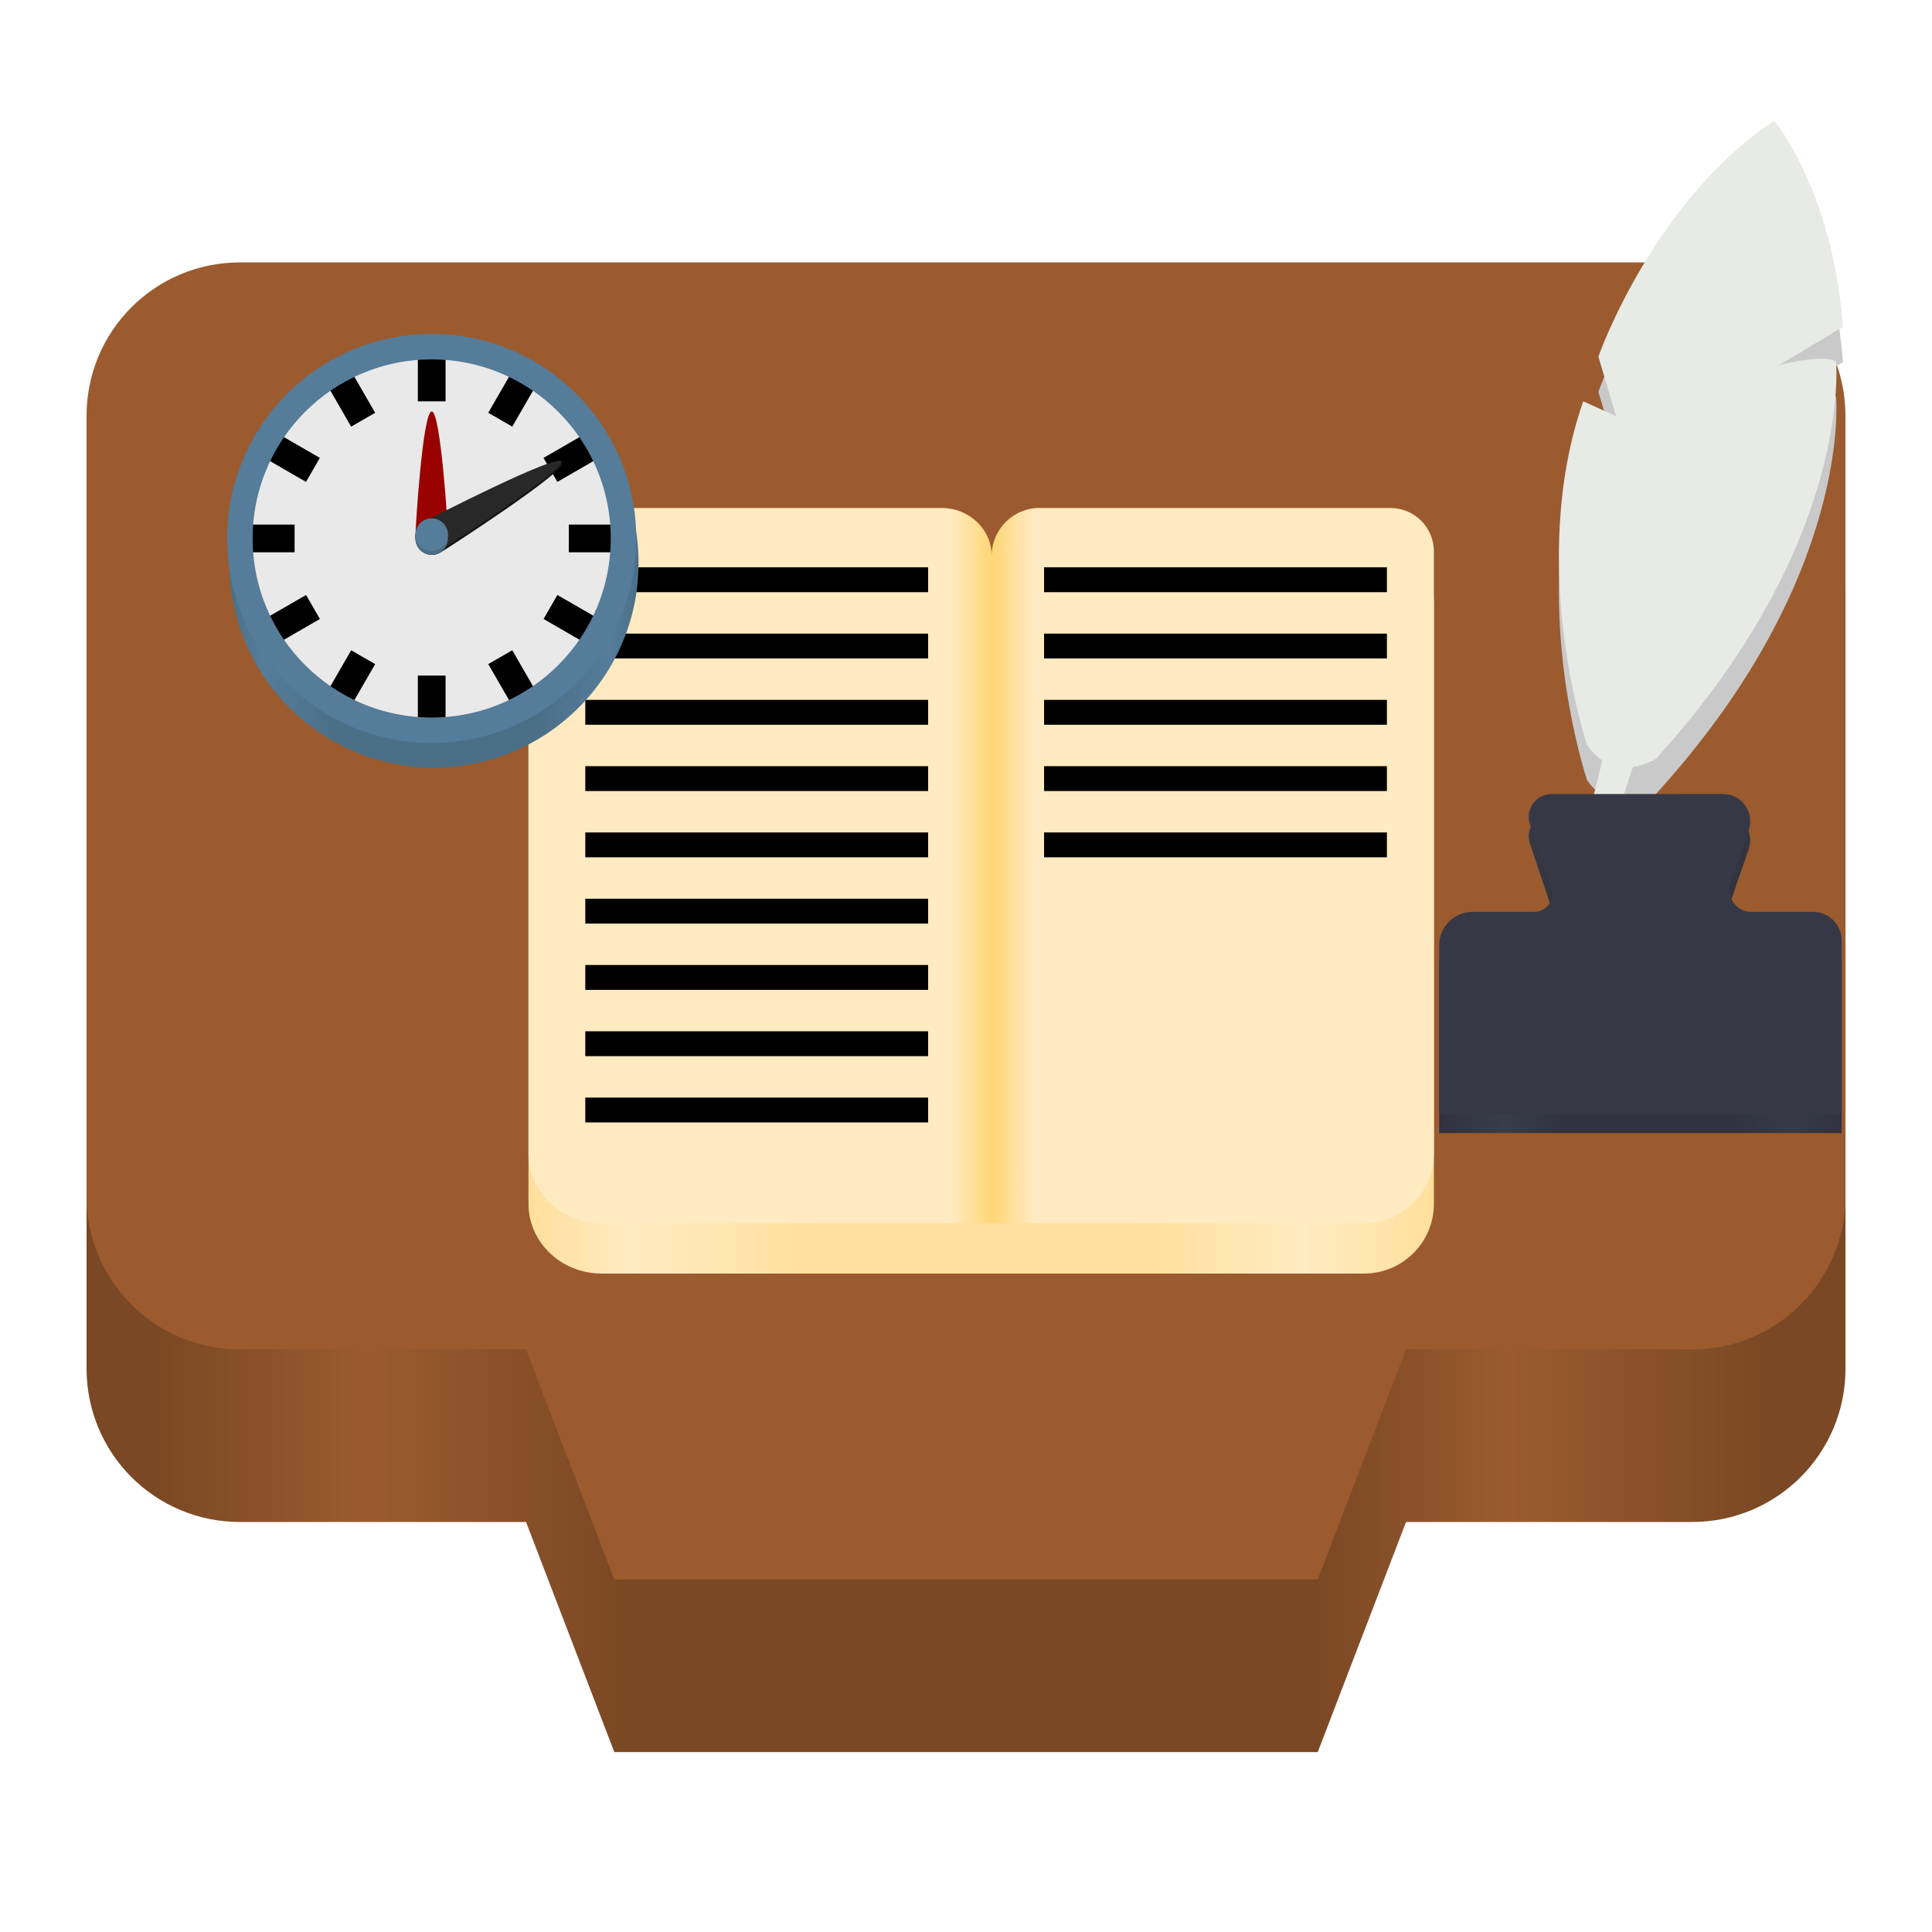
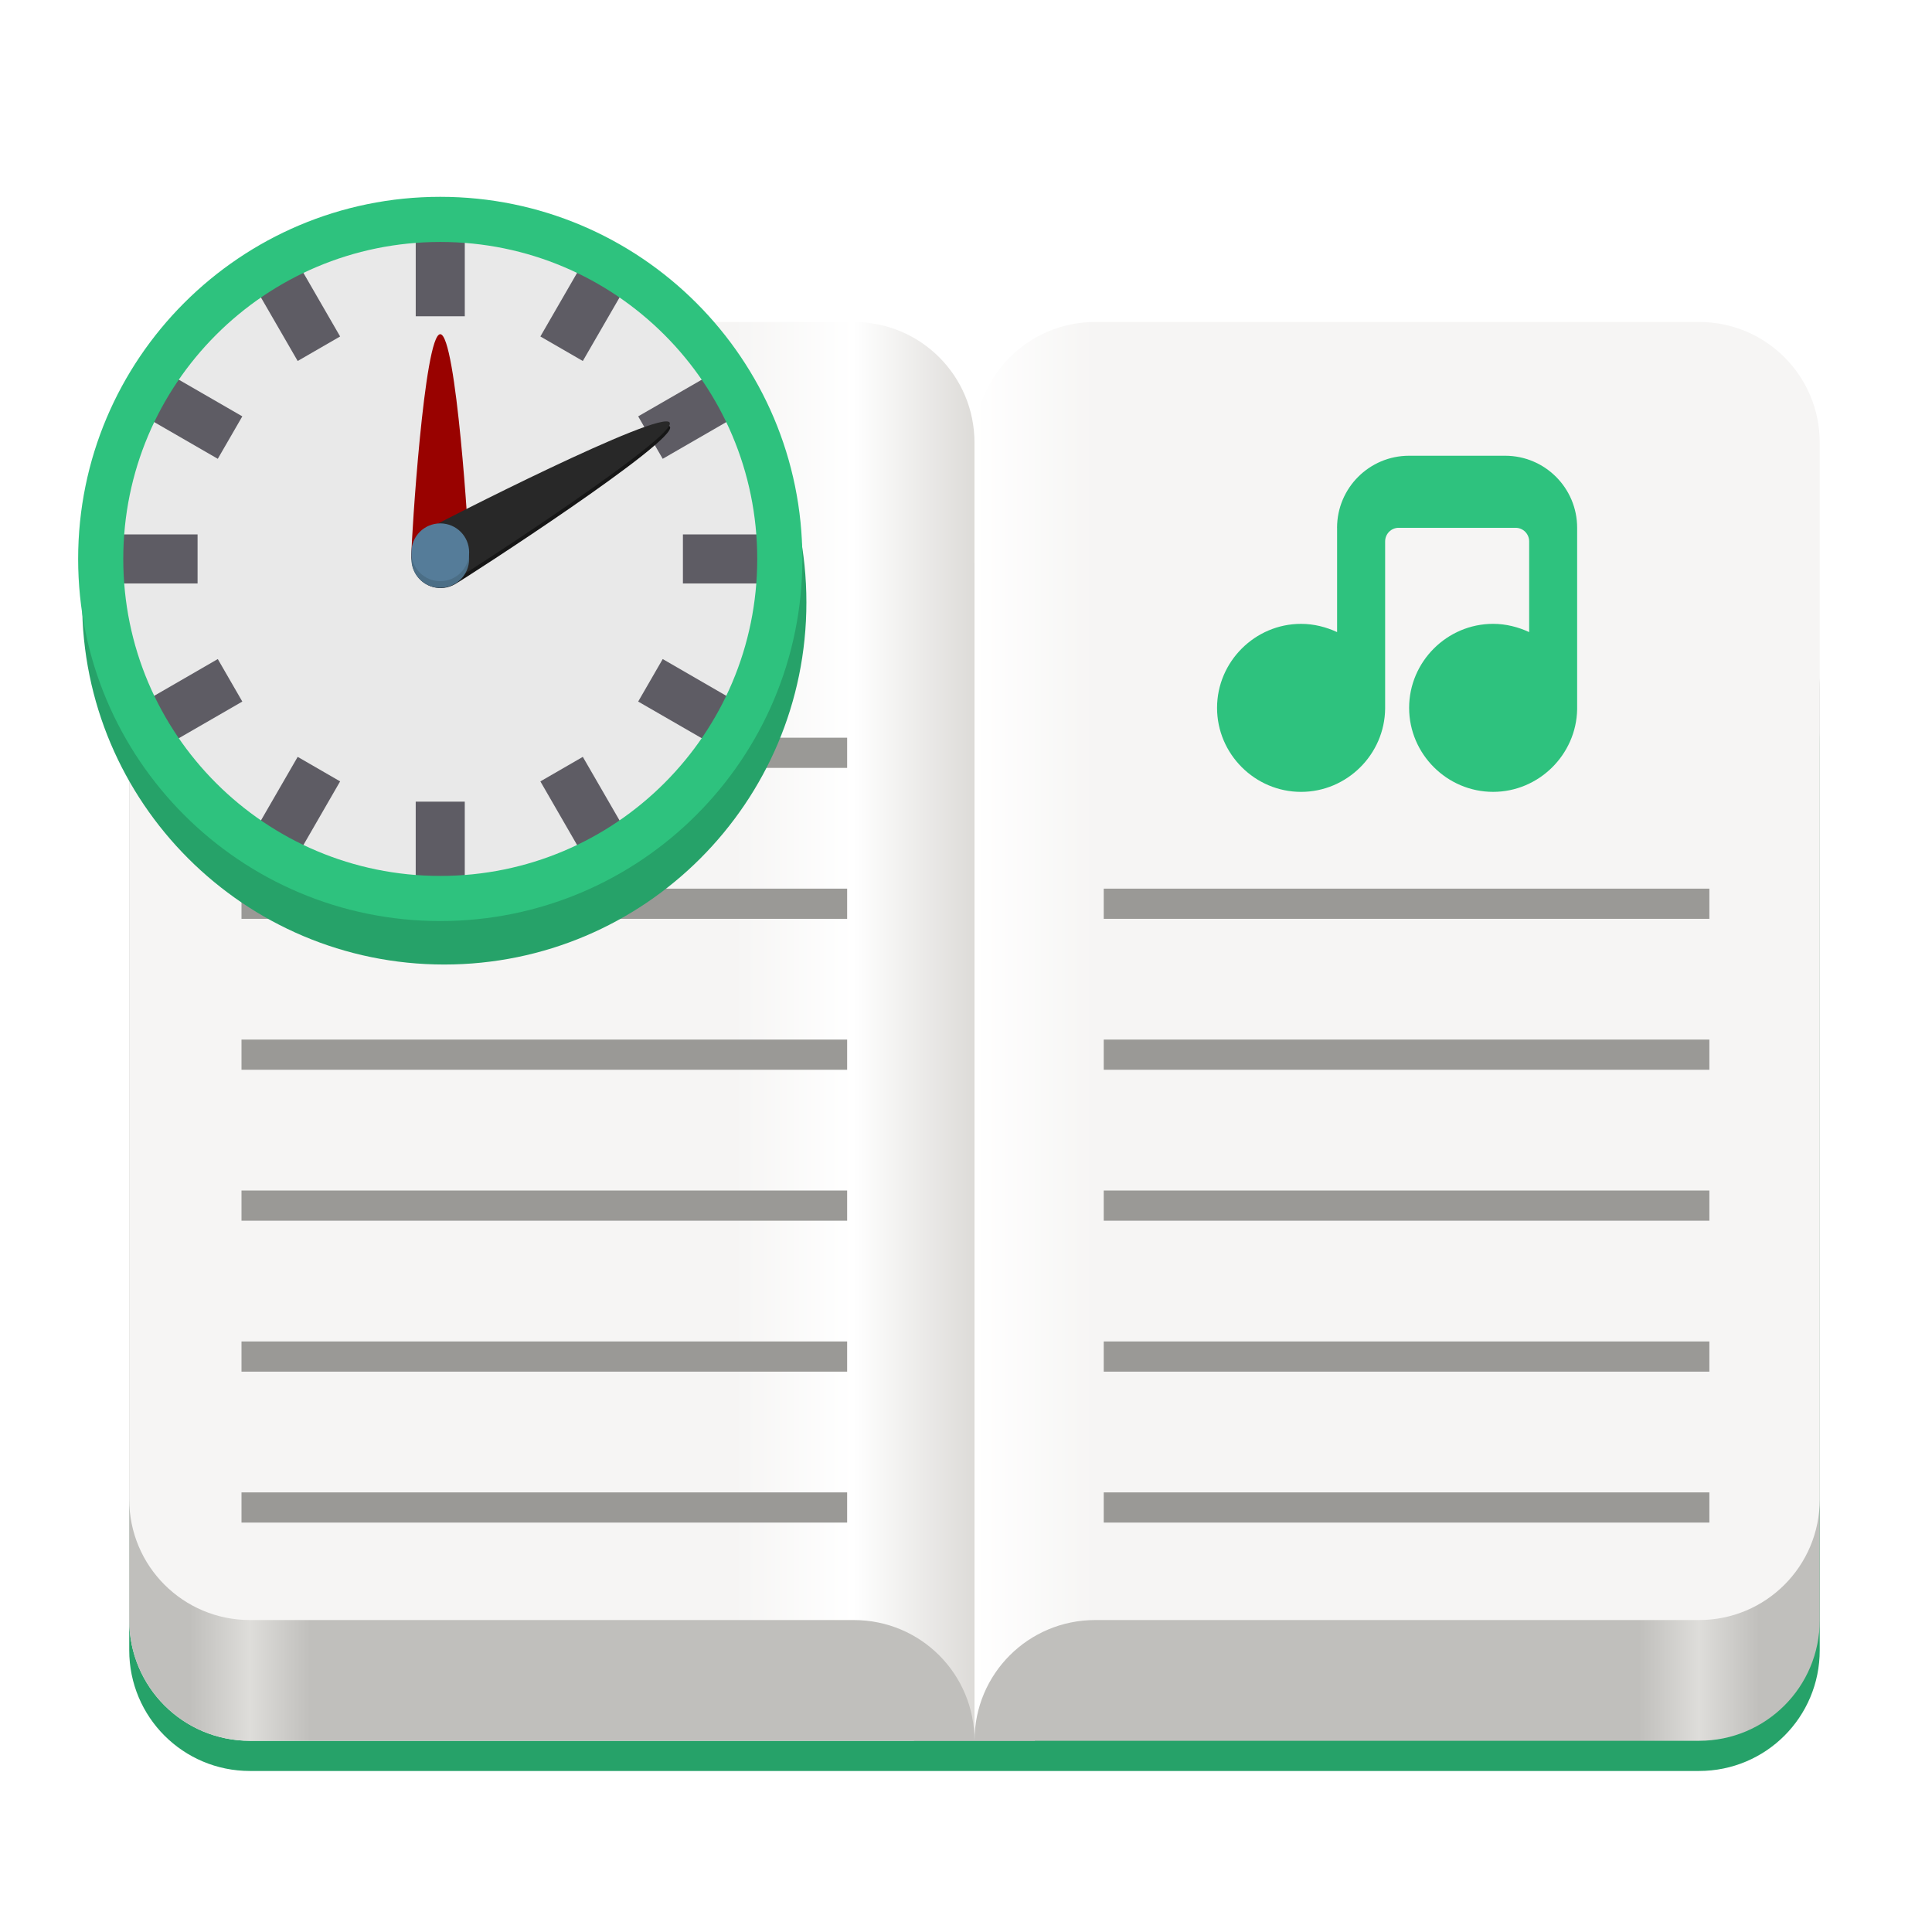
- <svg xmlns="http://www.w3.org/2000/svg" xmlns:xlink="http://www.w3.org/1999/xlink" width="128" height="128" viewBox="0 0 33.867 33.867" version="1.1" id="svg1" xml:space="preserve">
-   <defs id="defs1">
-     <linearGradient id="linearGradient72">
-       <stop style="stop-color:#31333e;stop-opacity:1;" offset="0" id="stop74" />
-       <stop style="stop-color:#393d48;stop-opacity:1;" offset="0.158" id="stop75" />
-       <stop style="stop-color:#31333e;stop-opacity:1;" offset="0.313" id="stop76" />
-       <stop style="stop-color:#31333e;stop-opacity:1;" offset="0.519" id="stop72" />
-       <stop style="stop-color:#31333e;stop-opacity:1;" offset="0.719" id="stop78" />
-       <stop style="stop-color:#373a45;stop-opacity:1;" offset="0.879" id="stop77" />
-       <stop style="stop-color:#31333e;stop-opacity:1;" offset="1" id="stop73" />
-     </linearGradient>
-     <linearGradient id="linearGradient62">
-       <stop style="stop-color:#4b6f87;stop-opacity:1;" offset="0" id="stop64" />
-       <stop style="stop-color:#557c99;stop-opacity:1;" offset="0.08" id="stop65" />
-       <stop style="stop-color:#4b6f87;stop-opacity:1;" offset="0.26" id="stop67" />
-       <stop style="stop-color:#4b6f87;stop-opacity:1;" offset="0.494" id="stop62" />
-       <stop style="stop-color:#4b6f87;stop-opacity:1;" offset="0.75" id="stop68" />
-       <stop style="stop-color:#557c99;stop-opacity:1;" offset="0.932" id="stop66" />
-       <stop style="stop-color:#4b6f87;stop-opacity:1;" offset="1" id="stop63" />
-     </linearGradient>
-     <rect x="171.488" y="24.652" width="4.265" height="0.802" id="rect5" />
-     <rect x="148.846" y="-31.113" width="160.867" height="230.163" id="rect1" />
-     <linearGradient id="linearGradient20">
-       <stop style="stop-color:#ffeac1;stop-opacity:1;" offset="0.467" id="stop21" />
-       <stop style="stop-color:#ffd676;stop-opacity:1;" offset="0.512" id="stop23" />
-       <stop style="stop-color:#ffeac1;stop-opacity:1;" offset="0.559" id="stop22" />
-     </linearGradient>
-     <linearGradient id="linearGradient13">
-       <stop style="stop-color:#ffdf9b;stop-opacity:1;" offset="0" id="stop16" />
-       <stop style="stop-color:#ffeac1;stop-opacity:1;" offset="0.114" id="stop17" />
-       <stop style="stop-color:#ffdf9b;stop-opacity:1;" offset="0.315" id="stop19" />
-       <stop style="stop-color:#ffdf9b;stop-opacity:1;" offset="0.507" id="stop14" />
-       <stop style="stop-color:#ffdf9b;stop-opacity:1;" offset="0.68" id="stop20" />
-       <stop style="stop-color:#ffeac1;stop-opacity:1;" offset="0.859" id="stop18" />
-       <stop style="stop-color:#ffdf9b;stop-opacity:1;" offset="1" id="stop15" />
-     </linearGradient>
-     <linearGradient id="linearGradient7">
-       <stop style="stop-color:#7a4824;stop-opacity:1;" offset="0.039" id="stop10" />
-       <stop style="stop-color:#9b5b2f;stop-opacity:1;" offset="0.16" id="stop7" />
-       <stop style="stop-color:#7a4824;stop-opacity:1;" offset="0.308" id="stop12" />
-       <stop style="stop-color:#7a4824;stop-opacity:1;" offset="0.51" id="stop8" />
-       <stop style="stop-color:#7a4824;stop-opacity:1;" offset="0.697" id="stop13" />
-       <stop style="stop-color:#9b5b2f;stop-opacity:1;" offset="0.809" id="stop9" />
-       <stop style="stop-color:#7a4824;stop-opacity:1;" offset="0.955" id="stop11" />
-     </linearGradient>
-     <linearGradient xlink:href="#linearGradient7" id="linearGradient8" x1="1.733" y1="19.916" x2="32.134" y2="19.916" gradientUnits="userSpaceOnUse" />
-     <linearGradient xlink:href="#linearGradient13" id="linearGradient15" x1="61.696" y1="12.994" x2="75.449" y2="12.994" gradientUnits="userSpaceOnUse" gradientTransform="translate(-51.63928,3.939641)" />
-     <linearGradient xlink:href="#linearGradient20" id="linearGradient22" x1="65.487" y1="12.994" x2="79.24" y2="12.994" gradientUnits="userSpaceOnUse" gradientTransform="translate(-55.43021,3.178964)" />
-     <rect x="171.488" y="24.652" width="4.265" height="0.802" id="rect5-4" />
-     <rect x="171.488" y="24.652" width="4.265" height="0.802" id="rect5-4-7" />
-     <rect x="171.488" y="24.652" width="4.265" height="0.802" id="rect5-4-7-1" />
-     <rect x="171.488" y="24.652" width="4.265" height="0.802" id="rect5-4-7-1-1" />
-     <rect x="171.488" y="24.652" width="4.265" height="0.802" id="rect5-4-7-1-1-3" />
-     <rect x="171.488" y="24.652" width="4.265" height="0.802" id="rect5-4-7-1-1-9" />
-     <rect x="171.488" y="24.652" width="4.265" height="0.802" id="rect5-4-7-1-1-9-6" />
-     <rect x="171.488" y="24.652" width="4.265" height="0.802" id="rect5-4-7-1-1-9-6-9" />
-     <linearGradient xlink:href="#linearGradient62" id="linearGradient63" x1="61.542" y1="14.034" x2="70.188" y2="14.034" gradientUnits="userSpaceOnUse" gradientTransform="matrix(1.018999,0,0,1.018999,-14.18321,-1.606823)" />
-     <linearGradient xlink:href="#linearGradient72" id="linearGradient73" x1="49.985" y1="21.036" x2="60.018" y2="21.036" gradientUnits="userSpaceOnUse" />
-   </defs>
-   <g id="layer1" transform="matrix(1.014199,0,0,1.014199,-0.2404438,-1.030065)">
-     <g id="g80">
-       <path id="rect4" style="fill:url(#linearGradient8);fill-opacity:1;fill-rule:evenodd;stroke-width:0.809" d="m 4.387,8.533 c -1.47,0 -2.654,1.184 -2.654,2.654 v 13.481 c 0,1.47 1.184,2.654 2.654,2.654 h 4.942 l 1.526,3.977 h 6.079 6.079 l 1.526,-3.977 h 4.942 c 1.47,0 2.654,-1.184 2.654,-2.654 v -13.481 c 0,-1.47 -1.184,-2.654 -2.654,-2.654 z" />
-       <path id="rect4-3" style="fill:#9b5b2f;fill-opacity:1;fill-rule:evenodd;stroke-width:0.809" d="m 4.387,5.551 c -1.47,0 -2.654,1.184 -2.654,2.654 V 21.685 c 0,1.47 1.184,2.654 2.654,2.654 h 4.942 l 1.526,3.977 h 6.079 6.079 L 24.538,24.34 h 4.942 c 1.47,0 2.654,-1.184 2.654,-2.654 V 8.205 c 0,-1.47 -1.184,-2.654 -2.654,-2.654 z" />
-     </g>
-     <g id="g23" transform="matrix(1.137883,0,0,1.137883,-2.0723,-2.423221)">
-       <path id="rect13-9" style="fill:url(#linearGradient15);fill-rule:evenodd;stroke-width:0.209" d="m 10.75,11.499 a 0.693,0.661 0 0 0 -0.693,0.661 v 9.147 a 1.111,1.06 0 0 0 1.111,1.06 h 5.925 5.657 a 1.06,1.06 0 0 0 1.06,-1.06 V 12.16 A 0.661,0.661 0 0 0 23.148,11.499 h -5.329 a 0.727,0.727 0 0 0 -0.727,0.727 0.762,0.727 0 0 0 -0.762,-0.727 z" />
-       <path id="rect13" style="fill:url(#linearGradient22);fill-rule:evenodd;stroke-width:0.209" d="m 10.75,10.738 a 0.693,0.661 0 0 0 -0.693,0.661 v 9.147 a 1.111,1.06 0 0 0 1.111,1.06 h 5.925 5.657 a 1.06,1.06 0 0 0 1.06,-1.06 v -9.147 a 0.661,0.661 0 0 0 -0.661,-0.661 h -5.329 a 0.727,0.727 0 0 0 -0.727,0.727 0.762,0.727 0 0 0 -0.762,-0.727 z" />
-       <g id="g57" transform="matrix(0.951302,0,0,0.951302,-27.1179,1.823609)">
-         <path style="fill:none;fill-opacity:1;fill-rule:evenodd;stroke:#000000;stroke-width:0.397;stroke-dasharray:none;stroke-opacity:1" d="m 39.985,10.517 h 5.474" id="path40" />
-         <path style="fill:none;fill-opacity:1;fill-rule:evenodd;stroke:#000000;stroke-width:0.397;stroke-dasharray:none;stroke-opacity:1" id="path41" d="m 39.985,10.517 h 5.474" transform="translate(7.32565)" />
-         <path style="fill:none;fill-opacity:1;fill-rule:evenodd;stroke:#000000;stroke-width:0.397;stroke-dasharray:none;stroke-opacity:1" id="path42" d="m 39.985,10.517 h 5.474" transform="translate(0,1.058333)" />
-         <path style="fill:none;fill-opacity:1;fill-rule:evenodd;stroke:#000000;stroke-width:0.397;stroke-dasharray:none;stroke-opacity:1" id="path43" d="m 39.985,10.517 h 5.474" transform="translate(7.32565,1.058333)" />
-         <path style="fill:none;fill-opacity:1;fill-rule:evenodd;stroke:#000000;stroke-width:0.397;stroke-dasharray:none;stroke-opacity:1" id="path44" d="m 39.985,10.517 h 5.474" transform="translate(0,2.116667)" />
-         <path style="fill:none;fill-opacity:1;fill-rule:evenodd;stroke:#000000;stroke-width:0.397;stroke-dasharray:none;stroke-opacity:1" id="path45" d="m 39.985,10.517 h 5.474" transform="translate(7.32565,2.116667)" />
-         <path style="fill:none;fill-opacity:1;fill-rule:evenodd;stroke:#000000;stroke-width:0.397;stroke-dasharray:none;stroke-opacity:1" id="path46" d="m 39.985,10.517 h 5.474" transform="translate(0,3.175)" />
-         <path style="fill:none;fill-opacity:1;fill-rule:evenodd;stroke:#000000;stroke-width:0.397;stroke-dasharray:none;stroke-opacity:1" id="path47" d="m 39.985,10.517 h 5.474" transform="translate(7.32565,3.175)" />
-         <path style="fill:none;fill-opacity:1;fill-rule:evenodd;stroke:#000000;stroke-width:0.397;stroke-dasharray:none;stroke-opacity:1" id="path48" d="m 39.985,10.517 h 5.474" transform="translate(0,4.233333)" />
-         <path style="fill:none;fill-opacity:1;fill-rule:evenodd;stroke:#000000;stroke-width:0.397;stroke-dasharray:none;stroke-opacity:1" id="path49" d="m 39.985,10.517 h 5.474" transform="translate(7.32565,4.233333)" />
-         <path style="fill:none;fill-opacity:1;fill-rule:evenodd;stroke:#000000;stroke-width:0.397;stroke-dasharray:none;stroke-opacity:1" id="path50" d="m 39.985,10.517 h 5.474" transform="translate(0,5.291667)" />
-         <path style="fill:none;fill-opacity:1;fill-rule:evenodd;stroke:#000000;stroke-width:0.397;stroke-dasharray:none;stroke-opacity:1" id="path52" d="m 39.985,10.517 h 5.474" transform="translate(0,6.35)" />
-         <path style="fill:none;fill-opacity:1;fill-rule:evenodd;stroke:#000000;stroke-width:0.397;stroke-dasharray:none;stroke-opacity:1" id="path54" d="m 39.985,10.517 h 5.474" transform="translate(0,7.408333)" />
-         <path style="fill:none;fill-opacity:1;fill-rule:evenodd;stroke:#000000;stroke-width:0.397;stroke-dasharray:none;stroke-opacity:1" id="path56" d="m 39.985,10.517 h 5.474" transform="translate(0,8.466667)" />
-       </g>
-     </g>
-     <g id="g68" transform="matrix(0.8027143,0,0,0.8027143,-34.75234,0.5566307)">
-       <g id="g70">
-         <circle style="fill:url(#linearGradient63);fill-rule:evenodd;stroke:none;stroke-width:0.585;stroke-dasharray:none;stroke-opacity:1" id="path58-7" cx="52.933" cy="12.694" r="4.405" />
-         <ellipse style="fill:#e9e9e9;fill-opacity:1;fill-rule:evenodd;stroke:#000000;stroke-width:0;stroke-dasharray:none;stroke-opacity:1" id="path57" cx="52.933" cy="12.224" rx="4.17" ry="4.128" />
-         <path id="rect58" style="fill-rule:evenodd;stroke-width:0.431" d="m 52.586,8.041 h 0.597 v 1.172 h -0.597 z m -2.022,0.702 0.517,-0.298 0.586,1.015 -0.517,0.298 z m -1.401,1.619 0.298,-0.517 1.015,0.586 -0.298,0.517 z m -0.403,2.102 v -0.597 h 1.172 v 0.597 z m 0.702,2.022 -0.298,-0.517 1.015,-0.586 0.298,0.517 z m 1.619,1.401 -0.517,-0.298 0.586,-1.015 0.517,0.298 z m 2.102,0.403 h -0.597 v -1.172 h 0.597 z m 2.022,-0.702 -0.517,0.298 -0.586,-1.015 0.517,-0.298 z m 1.401,-1.619 -0.298,0.517 -1.015,-0.586 0.298,-0.517 z m 0.403,-2.102 v 0.597 h -1.172 v -0.597 z m -0.702,-2.022 0.298,0.517 -1.015,0.586 -0.298,-0.517 z M 54.688,8.444 55.205,8.743 54.619,9.758 54.102,9.46 Z" />
-         <circle style="fill:none;fill-opacity:1;fill-rule:evenodd;stroke:#557c99;stroke-width:0.549;stroke-dasharray:none;stroke-opacity:1" id="path58" cx="52.884" cy="12.166" r="4.13" />
-       </g>
-       <g id="g69">
-         <path id="path62-3-5" style="fill:#990200;fill-opacity:1;fill-rule:evenodd;stroke-width:0.638" d="m 53.236,12.118 c 0,0.194 -0.157,0.351 -0.351,0.351 -0.194,0 -0.351,-0.157 -0.351,-0.351 0,-0.194 0.157,-2.687 0.351,-2.687 0.194,-1e-7 0.351,2.493 0.351,2.687 z" />
-         <path id="path62-3-5-9-2" style="fill:#161616;fill-opacity:1;fill-rule:evenodd;stroke-width:0.638" d="m 53.064,12.473 c -0.168,0.097 -0.383,0.039 -0.48,-0.129 -0.097,-0.168 -0.039,-0.383 0.129,-0.48 0.168,-0.097 2.87,-1.475 2.967,-1.307 0.097,0.168 -2.447,1.819 -2.615,1.916 z" />
-         <path id="path62-3-5-9" style="fill:#282828;fill-opacity:1;fill-rule:evenodd;stroke-width:0.638" d="m 53.06,12.422 c -0.168,0.097 -0.383,0.039 -0.48,-0.129 -0.097,-0.168 -0.039,-0.383 0.129,-0.48 0.168,-0.097 2.87,-1.475 2.967,-1.307 0.097,0.168 -2.447,1.819 -2.615,1.916 z" />
-         <circle style="fill:#4b6e86;fill-opacity:1;fill-rule:evenodd;stroke:none;stroke-width:0.638;stroke-dasharray:none;stroke-opacity:1" id="path62" cx="52.884" cy="12.166" r="0.351" />
-         <circle style="fill:#557c99;fill-opacity:1;fill-rule:evenodd;stroke:none;stroke-width:0.638;stroke-dasharray:none;stroke-opacity:1" id="path62-3" cx="52.884" cy="12.084" r="0.351" />
-       </g>
-     </g>
-     <g id="g78" transform="translate(-30.98643,8.708045)">
-       <path id="path1-1" d="m 61.889,-4.999 c -2.099,1.395 -3.039,4.079 -3.039,4.079 l 0.307,1.03 -0.569,-0.258 c -0.983,2.824 0.065,5.936 0.065,5.936 0.083,0.123 0.172,0.209 0.264,0.271 0,0 0.17,0.382 0.531,0.114 0.228,-0.033 0.399,-0.145 0.399,-0.145 3.413,-3.746 3.111,-6.865 3.111,-6.865 -0.239,-0.137 -0.99,0.066 -0.99,0.066 l 1.109,-0.663 c -0.008,-0.111 -0.019,-0.221 -0.031,-0.327 -0.245,-2.167 -1.158,-3.238 -1.158,-3.238 z M 59.448,6.173 c -0.16,0.024 -0.349,0.006 -0.531,-0.114 -0.173,0.766 -0.676,2.545 -0.867,3.455 l 0.464,-0.537 c 0,0 0.521,-1.569 0.934,-2.804 z" style="fill:#c9c9c9;fill-opacity:1;stroke-width:0.399" />
-       <path id="path1" d="m 61.889,-5.607 c -2.099,1.395 -3.039,4.079 -3.039,4.079 l 0.307,1.03 -0.569,-0.258 c -0.983,2.824 0.065,5.936 0.065,5.936 0.083,0.123 0.172,0.209 0.264,0.271 0,0 0.17,0.382 0.531,0.114 0.228,-0.033 0.399,-0.145 0.399,-0.145 3.413,-3.746 3.111,-6.865 3.111,-6.865 -0.239,-0.137 -0.99,0.066 -0.99,0.066 l 1.109,-0.663 c -0.008,-0.111 -0.019,-0.221 -0.031,-0.327 -0.245,-2.167 -1.158,-3.238 -1.158,-3.238 z M 59.448,5.564 c -0.16,0.024 -0.349,0.006 -0.531,-0.114 -0.173,0.766 -0.676,2.545 -0.867,3.455 l 0.464,-0.537 c 0,0 0.521,-1.569 0.934,-2.804 z" style="fill:#e7eae5;fill-opacity:1;stroke-width:0.399" />
-     </g>
-     <g id="g79" transform="translate(0.8152469,-1.341435)">
-       <path id="rect71-6" style="fill:url(#linearGradient73);fill-rule:evenodd;stroke:none;stroke-width:0.731;stroke-dasharray:none;stroke-opacity:1" d="m 52.787,17.049 c -0.391,-1.44e-4 -0.667,0.383 -0.543,0.753 l 0.534,1.599 a 0.444,0.444 125.764 0 1 -0.421,0.584 h -1.539 a 0.835,0.835 135 0 0 -0.835,0.835 v 4.203 h 10.033 v -4.322 a 0.716,0.716 45 0 0 -0.716,-0.716 h -1.536 a 0.549,0.549 54.526 0 1 -0.519,-0.728 l 0.453,-1.312 c 0.152,-0.439 -0.175,-0.897 -0.639,-0.897 z" transform="matrix(0.6934555,0,0,0.6934555,-10.36415,4.589362)" />
-       <path id="rect71" style="fill:#363945;fill-opacity:1;fill-rule:evenodd;stroke:none;stroke-width:0.731;stroke-dasharray:none;stroke-opacity:1" d="m 52.787,17.049 c -0.391,-1.44e-4 -0.667,0.383 -0.543,0.753 l 0.534,1.599 a 0.444,0.444 125.764 0 1 -0.421,0.584 h -1.539 a 0.835,0.835 135 0 0 -0.835,0.835 v 4.203 h 10.033 v -4.322 a 0.716,0.716 45 0 0 -0.716,-0.716 h -1.536 a 0.549,0.549 54.526 0 1 -0.519,-0.728 l 0.453,-1.312 c 0.152,-0.439 -0.175,-0.897 -0.639,-0.897 z" transform="matrix(0.6934555,0,0,0.6934555,-10.36415,4.258479)" />
-     </g>
+ <svg xmlns="http://www.w3.org/2000/svg" xmlns:xlink="http://www.w3.org/1999/xlink" height="128px" viewBox="0 0 128 128" width="128px">
+   <linearGradient id="a" gradientUnits="userSpaceOnUse">
+     <stop offset="0" stop-color="#c0bfbc" />
+     <stop offset="0.846" stop-color="#c0bfbc" />
+     <stop offset="0.923" stop-color="#deddda" />
+     <stop offset="1" stop-color="#c0bfbc" />
+   </linearGradient>
+   <linearGradient id="b" x1="64.564" x2="116.564" xlink:href="#a" y1="76.331" y2="76.331" />
+   <linearGradient id="c" gradientUnits="userSpaceOnUse" x1="40.564" x2="40.564" y1="29.331" y2="141.848">
+     <stop offset="0" stop-color="#edece9" />
+     <stop offset="1" stop-color="#ffffff" />
+   </linearGradient>
+   <linearGradient id="d" gradientTransform="matrix(-1 0 0 1 128.5636 -170.6689)" x1="64" x2="116" xlink:href="#a" y1="247" y2="247" />
+   <linearGradient id="e" gradientUnits="userSpaceOnUse">
+     <stop offset="0" stop-color="#f6f5f4" />
+     <stop offset="0.5" stop-color="#ffffff" />
+     <stop offset="1" stop-color="#dddbd8" />
+   </linearGradient>
+   <linearGradient id="f" gradientTransform="matrix(-0.25 0 0 0.25 168.5636 26.33105)" x1="384" x2="448" xlink:href="#e" y1="120" y2="120" />
+   <linearGradient id="g" x1="48.564" x2="64.564" xlink:href="#e" y1="56.331" y2="56.331" />
+   <path d="m 16.562 41.332 c -4.43 0 -8 3.566 -8 8 v 60 c 0 4.43 3.57 8 8 8 h 96 c 4.434 0 8 -3.57 8 -8 v -60 c 0 -4.434 -3.566 -8 -8 -8 z m 0 0" fill="#26a269" />
+   <path d="m 60.562 37.332 v 78 h 52 c 4.434 0 8 -3.57 8 -8 v -61.648 c 0 -4.43 -3.566 -8 -8 -8 z m 0 0" fill="url(#b)" />
+   <path d="m 60.562 29.332 v 86 h -44 c -4.43 0 -8 -3.57 -8 -8 v -70 c 0 -4.434 3.57 -8 8 -8 z m 0 0" fill="url(#c)" />
+   <path d="m 68.562 37.332 v 78 h -52 c -4.43 0 -8 -3.57 -8 -8 v -61.648 c 0 -4.43 3.57 -8 8 -8 z m 0 0" fill="url(#d)" />
+   <path d="m 72.562 21.332 c -4.43 0 -8 3.566 -8 8 v 86 c 0 -4.434 3.57 -8 8 -8 h 40 c 4.434 0 8 -3.57 8 -8 v -70 c 0 -4.434 -3.566 -8 -8 -8 z m 0 0" fill="url(#f)" />
+   <path d="m 56.562 21.332 c 4.434 0 8 3.566 8 8 v 86 c 0 -4.434 -3.566 -8 -8 -8 h -40 c -4.43 0 -8 -3.57 -8 -8 v -70 c 0 -4.434 3.57 -8 8 -8 z m 0 0" fill="url(#g)" />
+   <path d="m 88.586 34.969 v 6.91 c -0.719 -0.336 -1.539 -0.547 -2.387 -0.547 c -3.055 0 -5.566 2.508 -5.566 5.566 c 0 3.059 2.512 5.566 5.566 5.566 c 3.039 0 5.539 -2.484 5.57 -5.516 v -11.078 c 0 -0.5 0.402 -0.902 0.898 -0.902 h 7.742 c 0.5 0 0.902 0.402 0.902 0.902 v 6.008 c -0.723 -0.336 -1.543 -0.547 -2.387 -0.547 c -3.055 0 -5.566 2.508 -5.566 5.566 c 0 3.059 2.512 5.566 5.566 5.566 c 3.02 0 5.512 -2.461 5.566 -5.469 v -12.027 c 0 -2.637 -2.137 -4.773 -4.77 -4.773 h -6.363 c -2.637 0 -4.773 2.137 -4.773 4.773 z m 0 0" fill="#2ec27e" />
+   <path d="m 73.125 59.875 h 40.125" fill="none" stroke="#9a9996" stroke-width="2" />
+   <path d="m 73.125 69.875 h 40.125" fill="none" stroke="#9a9996" stroke-width="2" />
+   <path d="m 73.125 79.875 h 40.125" fill="none" stroke="#9a9996" stroke-width="2" />
+   <path d="m 73.125 89.875 h 40.125" fill="none" stroke="#9a9996" stroke-width="2" />
+   <path d="m 73.125 99.875 h 40.125" fill="none" stroke="#9a9996" stroke-width="2" />
+   <path d="m 32.949 31.645 v 4.836 c -0.504 -0.234 -1.078 -0.383 -1.668 -0.383 c -2.141 0 -3.898 1.758 -3.898 3.898 c 0 2.137 1.758 3.895 3.898 3.895 c 2.125 0 3.875 -1.738 3.895 -3.863 v -7.75 c 0 -0.348 0.285 -0.633 0.633 -0.633 h 5.418 c 0.348 0 0.629 0.285 0.629 0.633 v 4.203 c -0.504 -0.234 -1.078 -0.383 -1.668 -0.383 c -2.141 0 -3.898 1.758 -3.898 3.898 c 0 2.137 1.758 3.895 3.898 3.895 c 2.113 0 3.855 -1.723 3.895 -3.828 v -8.418 c 0 -1.844 -1.496 -3.34 -3.34 -3.34 h -4.453 c -1.844 0 -3.34 1.496 -3.34 3.34 z m 0 0" fill="#2ec27e" />
+   <g fill="none" stroke="#9a9996" stroke-width="2">
+     <path d="m 16 49.875 h 40.125" />
+     <path d="m 16 59.875 h 40.125" />
+     <path d="m 16 69.875 h 40.125" />
+     <path d="m 16 79.875 h 40.125" />
+     <path d="m 16 89.875 h 40.125" />
+     <path d="m 16 99.875 h 40.125" />
  </g>
+   <path d="m 53.426 39.91 c 0 13.25 -10.742 23.992 -23.992 23.992 s -23.992 -10.742 -23.992 -23.992 s 10.742 -23.992 23.992 -23.992 s 23.992 10.742 23.992 23.992 z m 0 0" fill="#26a269" fill-rule="evenodd" />
+   <path d="m 52.141 37.352 c 0 12.418 -10.164 22.484 -22.707 22.484 c -12.543 0 -22.707 -10.066 -22.707 -22.484 c 0 -12.418 10.164 -22.484 22.707 -22.484 c 12.543 0 22.707 10.066 22.707 22.484 z m 0 0" fill="#e9e9e9" fill-rule="evenodd" />
+   <path d="m 27.543 14.566 h 3.25 v 6.387 h -3.25 z m -11.016 3.824 l 2.816 -1.625 l 3.191 5.527 l -2.812 1.625 z m -7.625 8.816 l 1.625 -2.812 l 5.527 3.191 l -1.625 2.812 z m -2.199 11.449 v -3.25 h 6.387 v 3.25 z m 3.824 11.016 l -1.625 -2.812 l 5.527 -3.195 l 1.625 2.816 z m 8.816 7.629 l -2.816 -1.625 l 3.195 -5.531 l 2.812 1.625 z m 11.449 2.195 h -3.25 v -6.383 h 3.25 z m 11.016 -3.82 l -2.816 1.625 l -3.191 -5.531 l 2.812 -1.625 z m 7.625 -8.816 l -1.621 2.812 l -5.531 -3.191 l 1.625 -2.816 z m 2.199 -11.453 v 3.25 h -6.387 v -3.25 z m -3.82 -11.012 l 1.621 2.812 l -5.527 3.191 l -1.625 -2.812 z m -8.82 -7.629 l 2.816 1.625 l -3.195 5.527 l -2.812 -1.625 z m 0 0" fill="#5e5c64" fill-rule="evenodd" />
+   <path d="m 51.664 37.031 c 0 12.426 -10.07 22.496 -22.496 22.496 s -22.496 -10.07 -22.496 -22.496 c 0 -12.422 10.07 -22.496 22.496 -22.496 s 22.496 10.074 22.496 22.496 z m 0 0" fill="none" stroke="#2ec27e" stroke-width="2.99" />
+   <path d="m 31.082 36.77 c 0 1.059 -0.855 1.914 -1.914 1.914 c -1.059 0 -1.914 -0.855 -1.914 -1.914 c 0 -1.055 0.855 -14.629 1.914 -14.629 c 1.059 0 1.914 13.574 1.914 14.629 z m 0 0" fill="#990200" fill-rule="evenodd" />
+   <path d="m 30.145 38.703 c -0.914 0.531 -2.086 0.215 -2.613 -0.699 c -0.527 -0.914 -0.215 -2.086 0.699 -2.613 c 0.918 -0.531 15.629 -8.035 16.156 -7.121 c 0.531 0.918 -13.324 9.906 -14.242 10.434 z m 0 0" fill="#161616" fill-rule="evenodd" />
+   <path d="m 30.125 38.43 c -0.914 0.527 -2.086 0.215 -2.613 -0.703 c -0.527 -0.914 -0.215 -2.086 0.699 -2.613 c 0.914 -0.527 15.629 -8.035 16.156 -7.117 c 0.527 0.914 -13.328 9.902 -14.242 10.434 z m 0 0" fill="#282828" fill-rule="evenodd" />
+   <path d="m 31.082 37.031 c 0 1.059 -0.855 1.914 -1.914 1.914 c -1.059 0 -1.914 -0.855 -1.914 -1.914 c 0 -1.055 0.855 -1.914 1.914 -1.914 c 1.059 0 1.914 0.859 1.914 1.914 z m 0 0" fill="#4b6e86" fill-rule="evenodd" />
+   <path d="m 31.082 36.59 c 0 1.055 -0.855 1.914 -1.914 1.914 c -1.059 0 -1.914 -0.859 -1.914 -1.914 c 0 -1.059 0.855 -1.914 1.914 -1.914 c 1.059 0 1.914 0.855 1.914 1.914 z m 0 0" fill="#557c99" fill-rule="evenodd" />
</svg>
